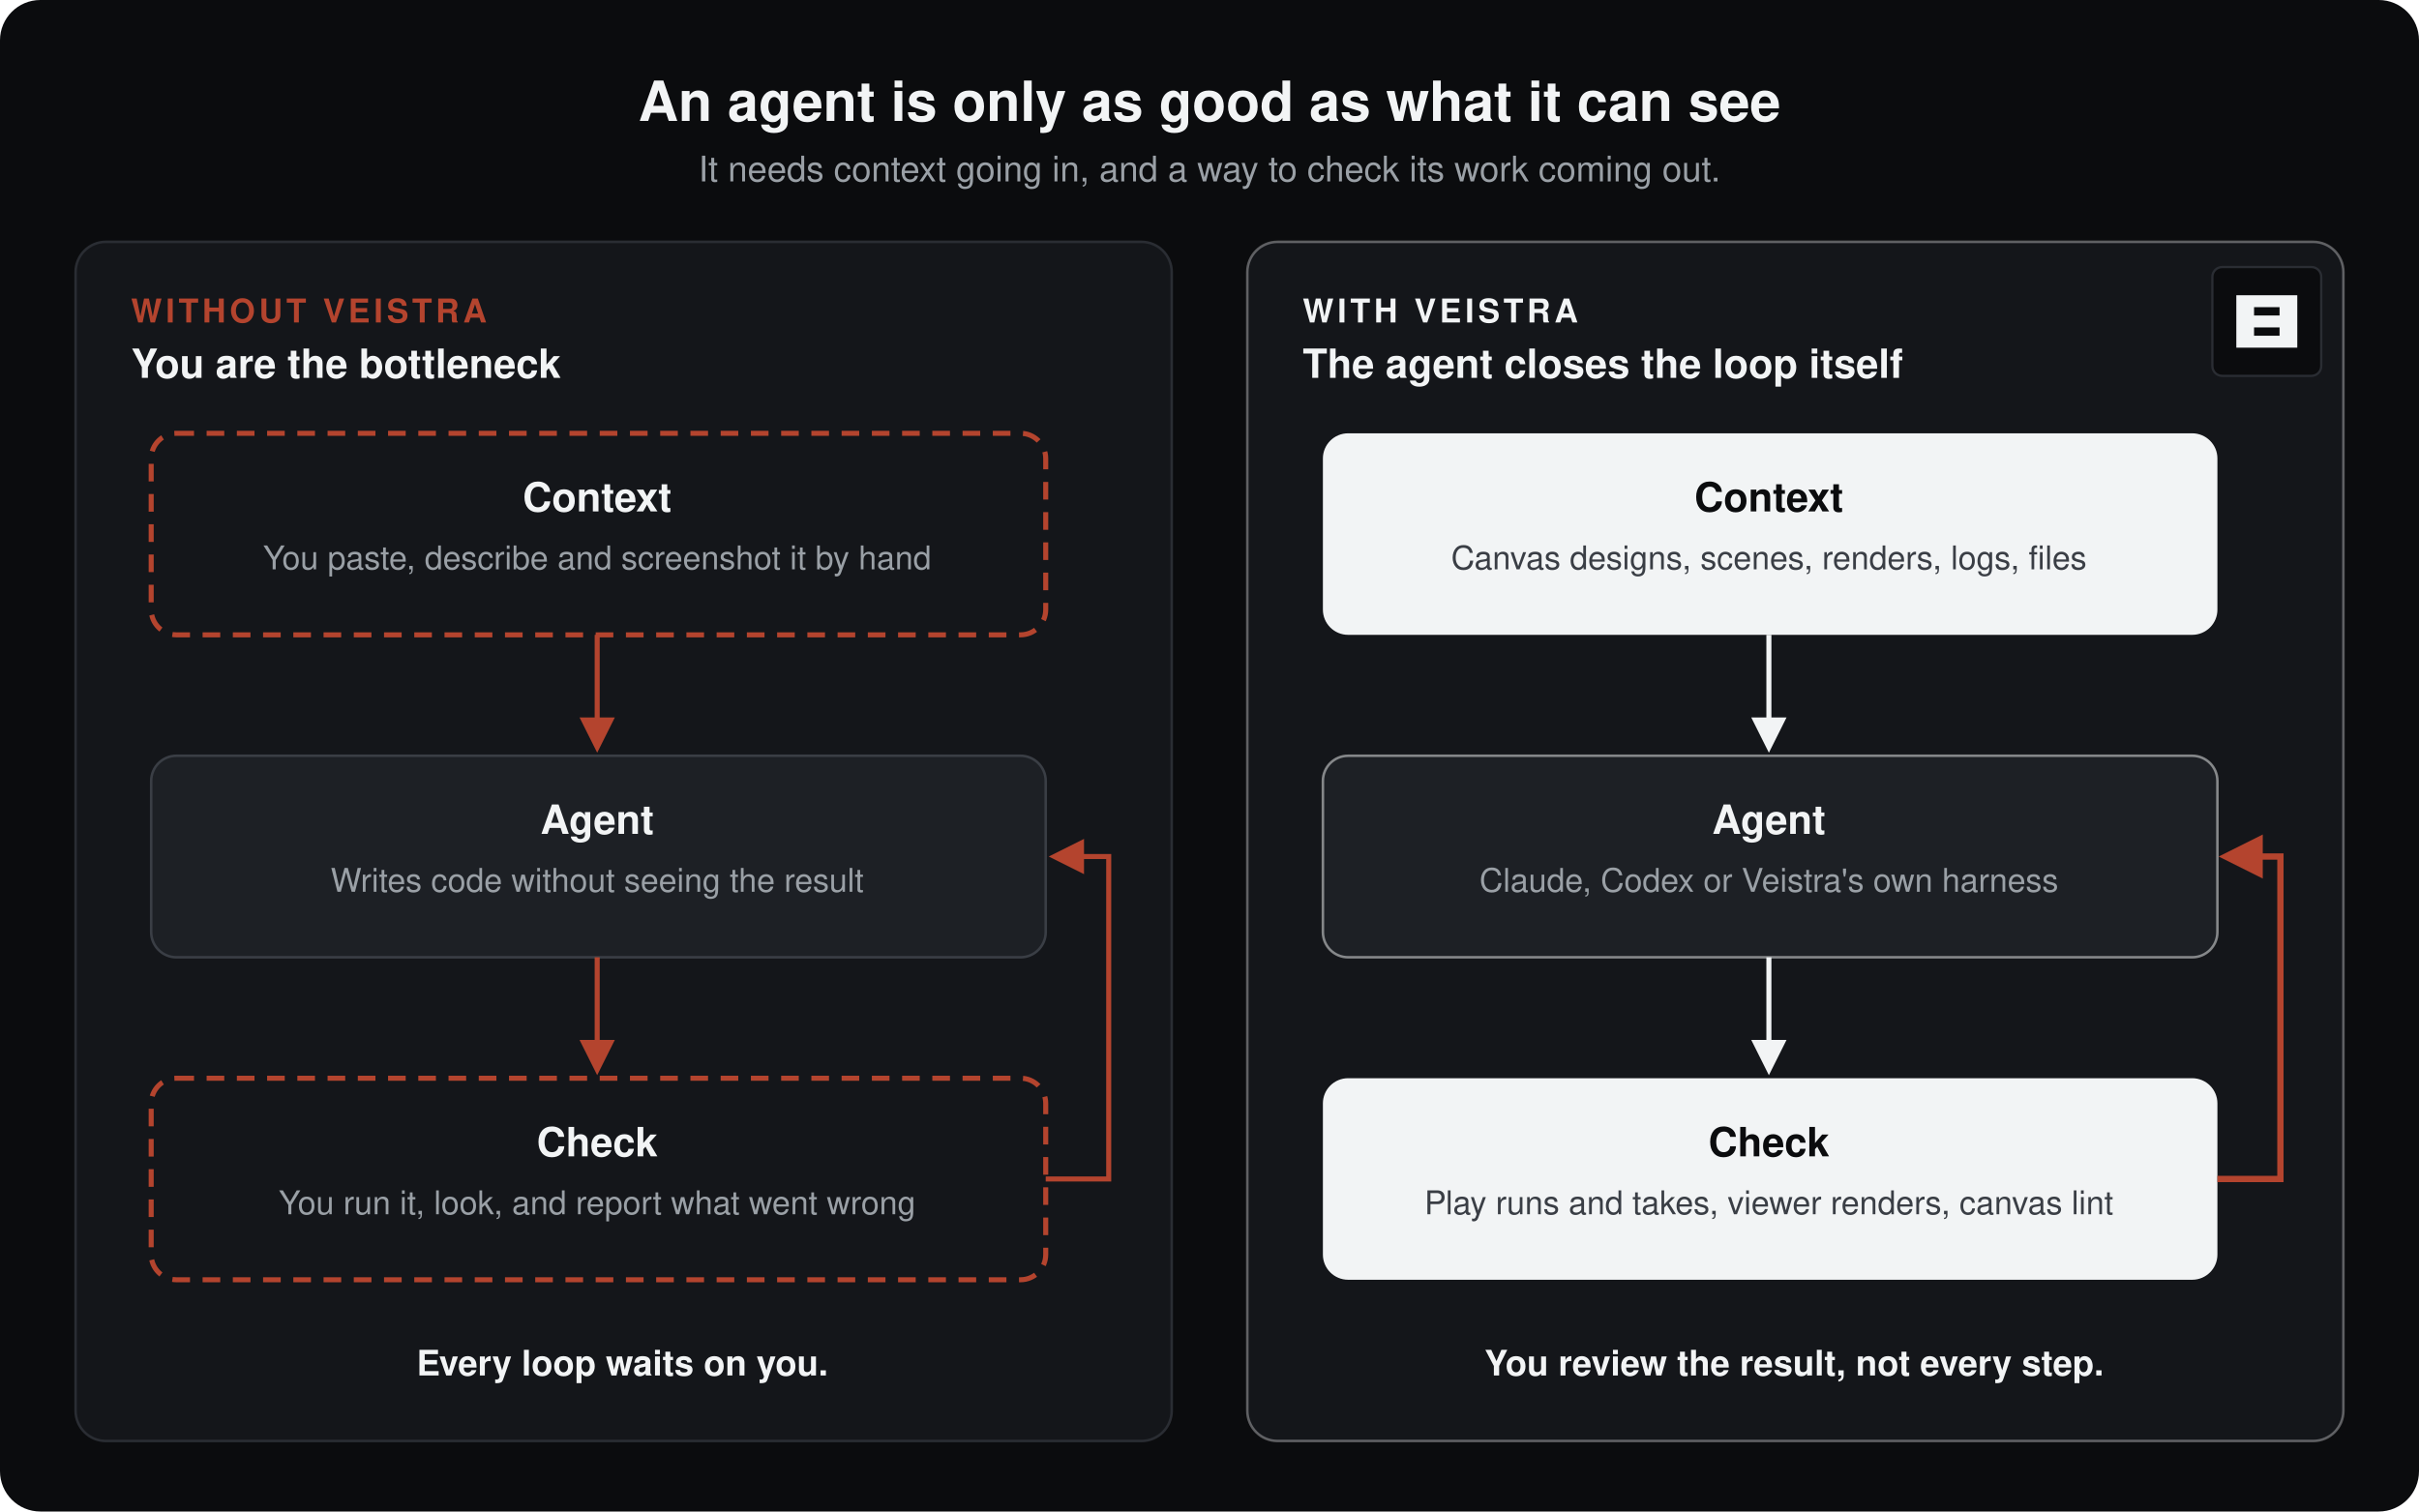
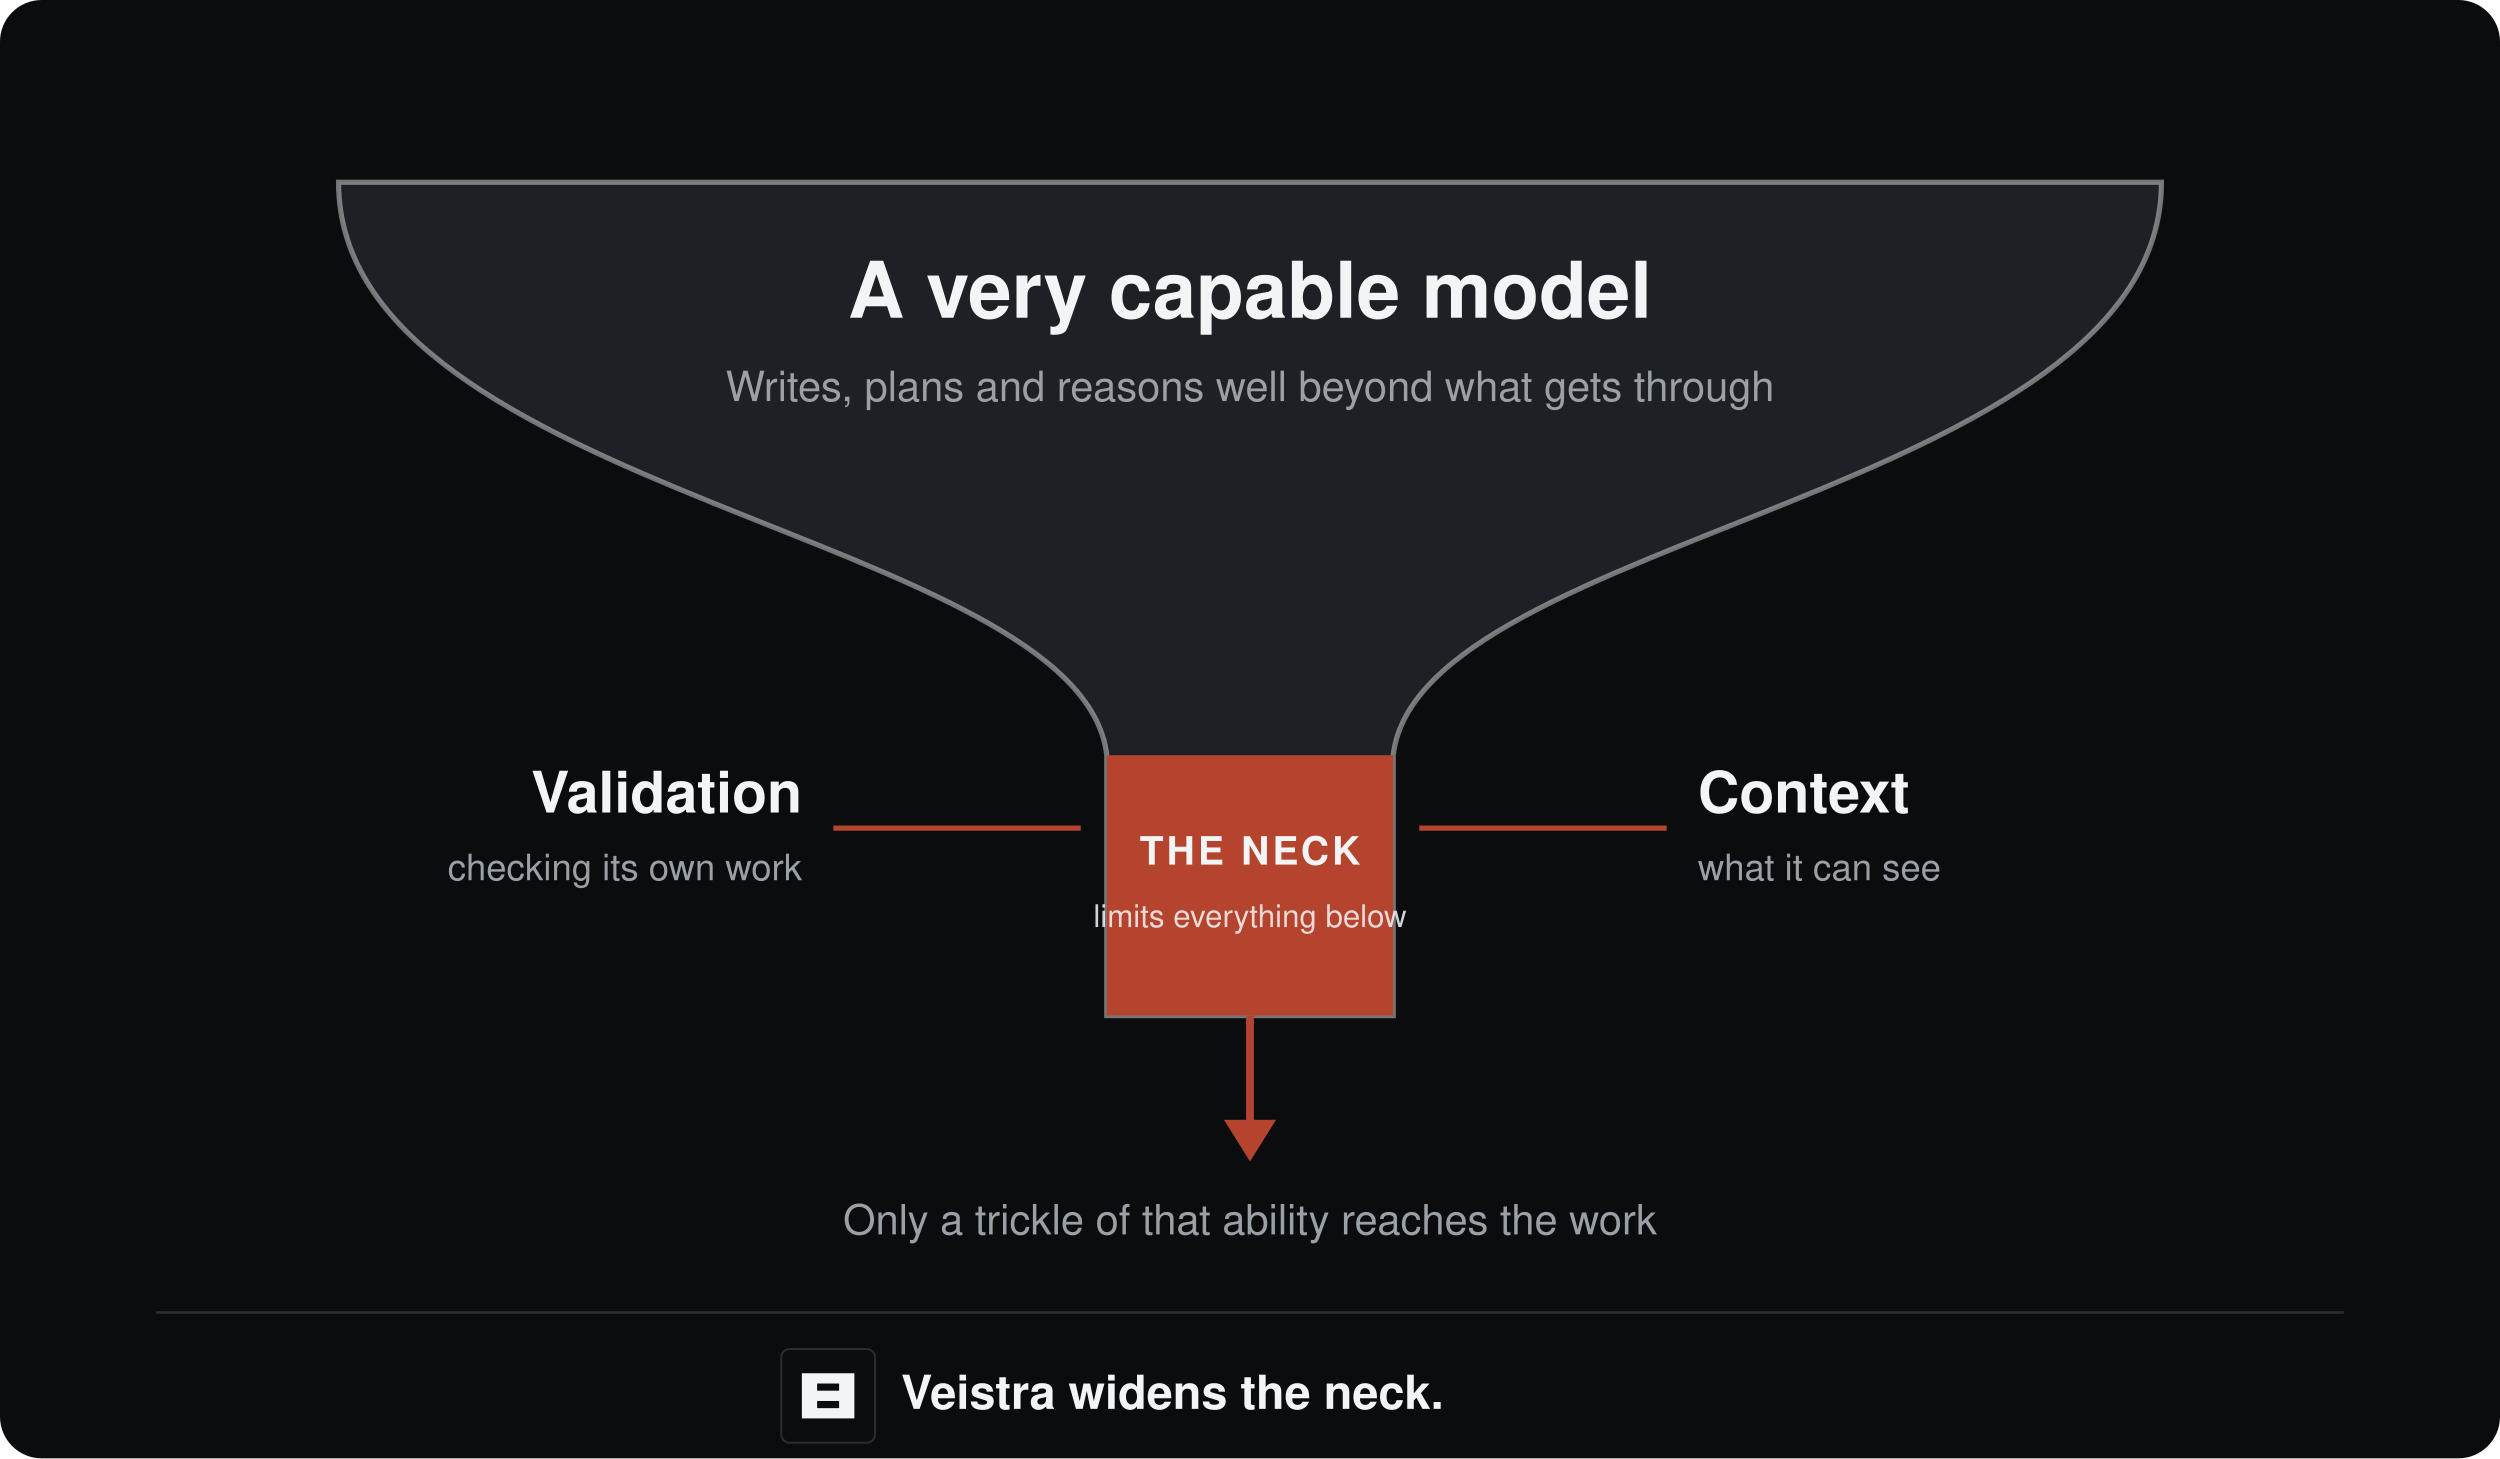
- <svg xmlns="http://www.w3.org/2000/svg" viewBox="0 0 960 600" font-family="-apple-system, 'Segoe UI', Helvetica, Arial, sans-serif">
-   <defs>
-     <marker id="arr" viewBox="0 0 10 10" refX="8" refY="5" markerWidth="7" markerHeight="7" orient="auto-start-reverse">
-       <path d="M0 0L10 5L0 10z" fill="#9AA0A6" />
-     </marker>
-     <marker id="arr-rust" viewBox="0 0 10 10" refX="8" refY="5" markerWidth="7" markerHeight="7" orient="auto-start-reverse">
-       <path d="M0 0L10 5L0 10z" fill="#B4442E" />
-     </marker>
-     <marker id="arr-paper" viewBox="0 0 10 10" refX="8" refY="5" markerWidth="7" markerHeight="7" orient="auto-start-reverse">
-       <path d="M0 0L10 5L0 10z" fill="#F2F4F5" />
-     </marker>
-   </defs>
-   <rect width="960" height="600" rx="16" fill="#0B0C0E" />
-   <text x="480" y="48" text-anchor="middle" font-size="22" font-weight="700" fill="#F2F4F5">An agent is only as good as what it can see</text>
-   <text x="480" y="72" text-anchor="middle" font-size="14" fill="#9AA0A6">It needs context going in, and a way to check its work coming out.</text>
-   <rect x="30" y="96" width="435" height="476" rx="12" fill="#14161A" stroke="#2A2D33" />
-   <text x="52" y="128" font-size="13" font-weight="700" letter-spacing="1.5" fill="#B4442E">WITHOUT VEISTRA</text>
-   <text x="52" y="150" font-size="16" font-weight="600" fill="#F2F4F5">You are the bottleneck</text>
-   <rect x="60" y="172" width="355" height="80" rx="10" fill="none" stroke="#B4442E" stroke-width="2" stroke-dasharray="7 5" />
-   <text x="237" y="203" text-anchor="middle" font-size="16" font-weight="700" fill="#F2F4F5">Context</text>
-   <text x="237" y="226" text-anchor="middle" font-size="13" fill="#9AA0A6">You paste, describe and screenshot it by hand</text>
-   <line x1="237" y1="252" x2="237" y2="296" stroke="#B4442E" stroke-width="2" marker-end="url(#arr-rust)" />
-   <rect x="60" y="300" width="355" height="80" rx="10" fill="#1D2025" stroke="#3A3E45" />
-   <text x="237" y="331" text-anchor="middle" font-size="16" font-weight="700" fill="#F2F4F5">Agent</text>
-   <text x="237" y="354" text-anchor="middle" font-size="13" fill="#9AA0A6">Writes code without seeing the result</text>
-   <line x1="237" y1="380" x2="237" y2="424" stroke="#B4442E" stroke-width="2" marker-end="url(#arr-rust)" />
-   <rect x="60" y="428" width="355" height="80" rx="10" fill="none" stroke="#B4442E" stroke-width="2" stroke-dasharray="7 5" />
-   <text x="237" y="459" text-anchor="middle" font-size="16" font-weight="700" fill="#F2F4F5">Check</text>
-   <text x="237" y="482" text-anchor="middle" font-size="13" fill="#9AA0A6">You run it, look, and report what went wrong</text>
-   <path d="M415 468 H440 V340 H419" fill="none" stroke="#B4442E" stroke-width="2" marker-end="url(#arr-rust)" />
-   <text x="247" y="546" text-anchor="middle" font-size="14" font-weight="600" fill="#F2F4F5">Every loop waits on you.</text>
-   <rect x="495" y="96" width="435" height="476" rx="12" fill="#14161A" stroke="#F2F4F5" stroke-opacity="0.35" />
-   <text x="517" y="128" font-size="13" font-weight="700" letter-spacing="1.5" fill="#F2F4F5">WITH VEISTRA</text>
-   <text x="517" y="150" font-size="16" font-weight="600" fill="#F2F4F5">The agent closes the loop itself</text>
-   <g transform="translate(878 106) scale(1.8)">
+ <svg xmlns="http://www.w3.org/2000/svg" viewBox="0 0 960 560" font-family="-apple-system, 'Segoe UI', Helvetica, Arial, sans-serif">
+   <rect width="960" height="560" rx="16" fill="#0B0C0E" />
+   <path d="M130 70 H830 C830 190 545 205 535 290 V390 H425 V290 C415 205 130 190 130 70 Z" fill="#1D2025" stroke="#F2F4F5" stroke-opacity="0.45" stroke-width="2" />
+   <path d="M425 290 H535 V390 H425 Z" fill="#B4442E" />
+   <text x="480" y="122" text-anchor="middle" font-size="30" font-weight="700" fill="#F2F4F5">A very capable model</text>
+   <text x="480" y="154" text-anchor="middle" font-size="16" fill="#9AA0A6">Writes, plans and reasons well beyond what gets through</text>
+   <text x="480" y="332" text-anchor="middle" font-size="15" font-weight="700" letter-spacing="1.2" fill="#F2F4F5">THE NECK</text>
+   <text x="480" y="356" text-anchor="middle" font-size="12" fill="#F2F4F5" fill-opacity="0.85">limits everything below</text>
+   <g font-size="22" font-weight="700" fill="#F2F4F5">
+     <line x1="545" y1="318" x2="640" y2="318" stroke="#B4442E" stroke-width="2" />
+     <text x="652" y="312">Context</text>
+     <text x="652" y="338" font-size="14" font-weight="400" fill="#9AA0A6">what it can see</text>
+     <line x1="415" y1="318" x2="320" y2="318" stroke="#B4442E" stroke-width="2" />
+     <text x="308" y="312" text-anchor="end">Validation</text>
+     <text x="308" y="338" text-anchor="end" font-size="14" font-weight="400" fill="#9AA0A6">checking its own work</text>
+   </g>
+   <line x1="480" y1="390" x2="480" y2="436" stroke="#B4442E" stroke-width="3" />
+   <path d="M470 430 L480 446 L490 430 Z" fill="#B4442E" />
+   <text x="480" y="474" text-anchor="middle" font-size="16" fill="#9AA0A6">Only a trickle of that ability reaches the work</text>
+   <line x1="60" y1="504" x2="900" y2="504" stroke="#2A2D33" />
+   <g transform="translate(300 518) scale(1.5)">
    <rect width="24" height="24" rx="2.16" fill="#0B0C0E" stroke="#2A2D33" stroke-width="0.5" />
    <path fill="#F2F4F5" d="M5.28 6.22H18.72V17.78H5.28ZM9.189 8.848V10.686H14.811V8.848ZM9.189 13.314V15.152H14.811V13.314Z" />
  </g>
-   <rect x="525" y="172" width="355" height="80" rx="10" fill="#F2F4F5" />
-   <text x="702" y="203" text-anchor="middle" font-size="16" font-weight="700" fill="#0B0C0E">Context</text>
-   <text x="702" y="226" text-anchor="middle" font-size="13" fill="#3A3E45">Canvas designs, scenes, renders, logs, files</text>
-   <line x1="702" y1="252" x2="702" y2="296" stroke="#F2F4F5" stroke-width="2" marker-end="url(#arr-paper)" />
-   <rect x="525" y="300" width="355" height="80" rx="10" fill="#1D2025" stroke="#F2F4F5" stroke-opacity="0.5" />
-   <text x="702" y="331" text-anchor="middle" font-size="16" font-weight="700" fill="#F2F4F5">Agent</text>
-   <text x="702" y="354" text-anchor="middle" font-size="13" fill="#9AA0A6">Claude, Codex or Veistra's own harness</text>
-   <line x1="702" y1="380" x2="702" y2="424" stroke="#F2F4F5" stroke-width="2" marker-end="url(#arr-paper)" />
-   <rect x="525" y="428" width="355" height="80" rx="10" fill="#F2F4F5" />
-   <text x="702" y="459" text-anchor="middle" font-size="16" font-weight="700" fill="#0B0C0E">Check</text>
-   <text x="702" y="482" text-anchor="middle" font-size="13" fill="#3A3E45">Play runs and takes, viewer renders, canvas lint</text>
-   <path d="M880 468 H905 V340 H884" fill="none" stroke="#B4442E" stroke-width="2.5" marker-end="url(#arr-rust)" />
-   <text x="712" y="546" text-anchor="middle" font-size="14" font-weight="600" fill="#F2F4F5">You review the result, not every step.</text>
+   <text x="346" y="541" font-size="18" font-weight="700" fill="#F2F4F5">Veistra widens the neck.</text>
</svg>
